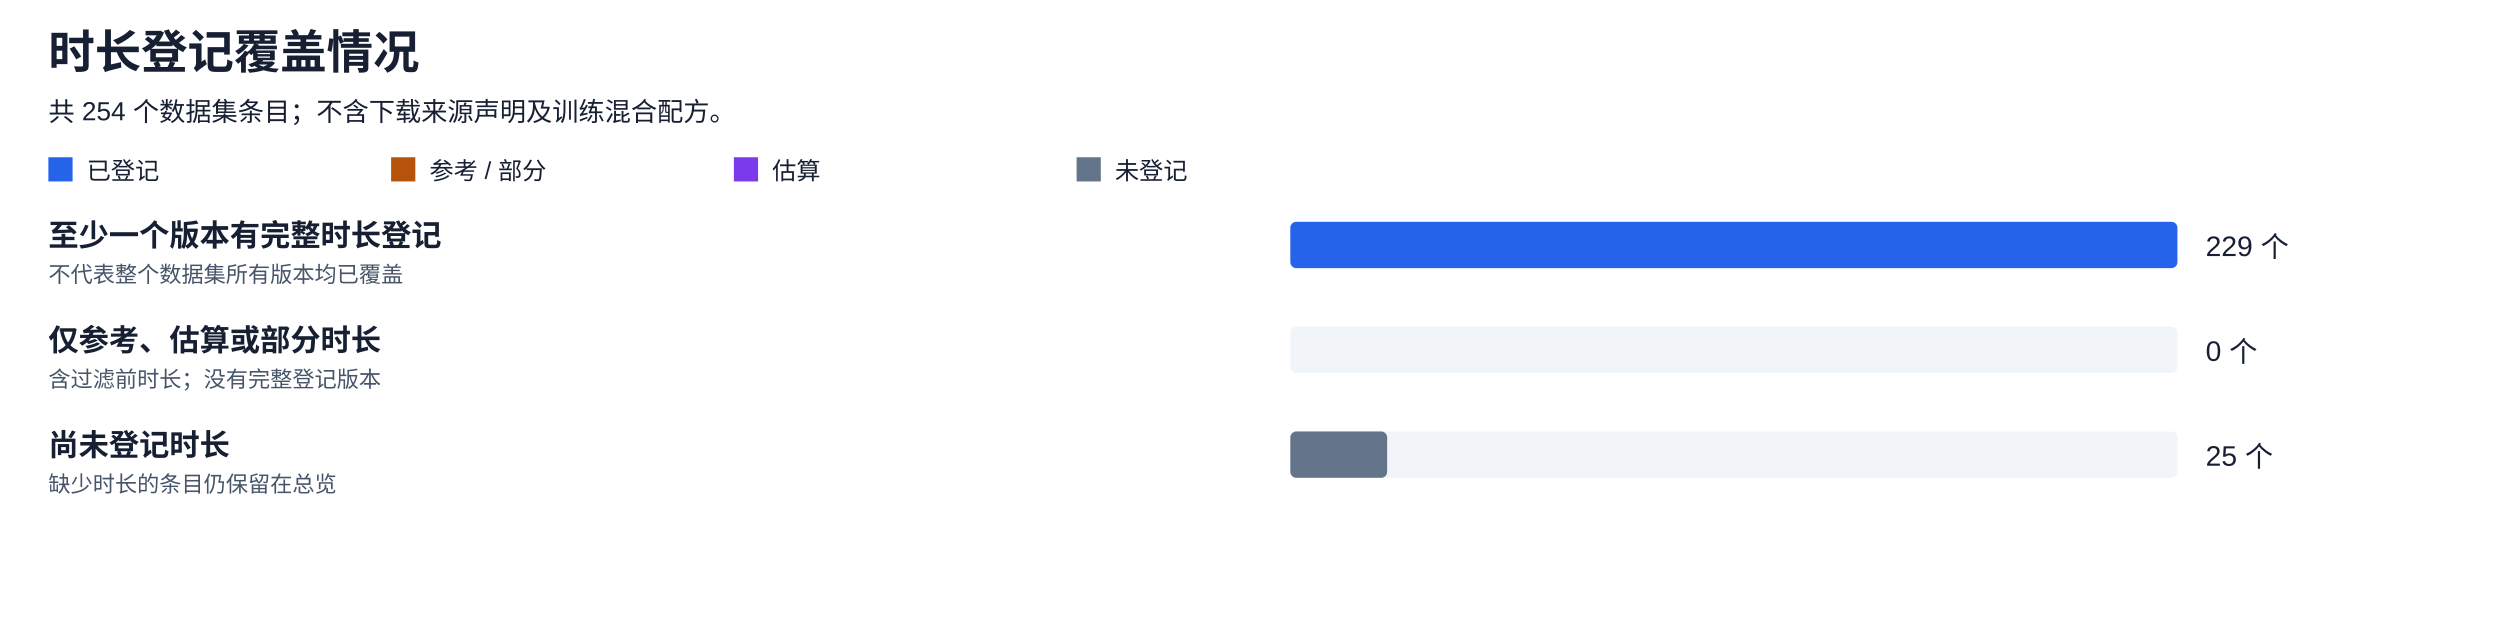
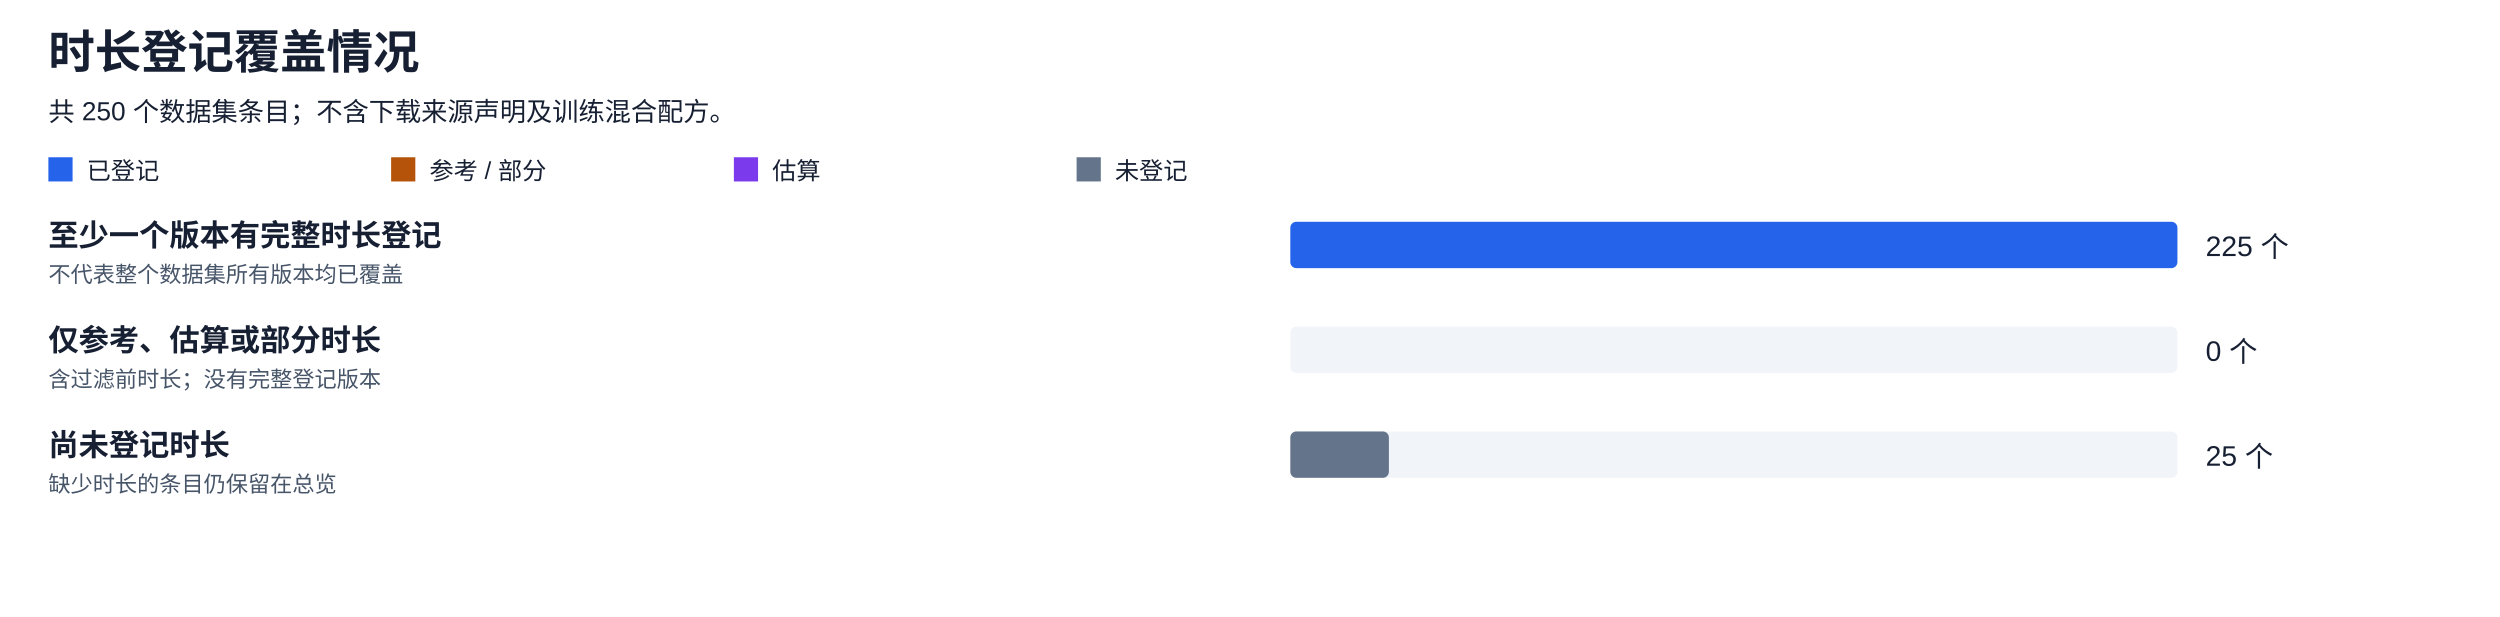
<svg xmlns="http://www.w3.org/2000/svg" width="1240" height="306" viewBox="0 0 1240 306" role="img" aria-labelledby="title desc">
  <rect width="100%" height="100%" fill="white" />
  <g font-family="Arial, Noto Sans CJK SC, Microsoft YaHei, sans-serif" fill="#172033">
    <text x="24" y="34" font-size="23" font-weight="700">时长登记覆盖情况</text>
-     <text x="24" y="60" font-size="13">共 254 个数据集条目；不含下载来源声明及训练混合配方。</text>
+     <text x="24" y="60" font-size="13">共 250 个数据集条目；不含下载来源声明及训练混合配方。</text>
    <rect x="24" y="78" width="12" height="12" fill="#2563eb" />
    <text x="43" y="89" font-size="12">已登记</text>
    <rect x="194" y="78" width="12" height="12" fill="#b45309" />
    <text x="213" y="89" font-size="12">参考 / 部分</text>
    <rect x="364" y="78" width="12" height="12" fill="#7c3aed" />
    <text x="383" y="89" font-size="12">估算</text>
    <rect x="534" y="78" width="12" height="12" fill="#64748b" />
    <text x="553" y="89" font-size="12">未登记</text>
    <text x="24" y="122" font-size="15" font-weight="600">至少一个版本有完整时长登记</text>
    <text x="24" y="140" font-size="11" fill="#475569">不代表整个数据集所有版本均已覆盖</text>
    <rect x="640" y="110" width="440" height="23" rx="3" fill="#f1f5f9" />
    <rect x="640" y="110" width="440.00" height="23" rx="3" fill="#2563eb" />
-     <text x="1094" y="127" font-size="14">229 个</text>
+     <text x="1094" y="127" font-size="14">225 个</text>
    <text x="24" y="174" font-size="15" font-weight="600">仅参考、估算或部分时长</text>
    <text x="24" y="192" font-size="11" fill="#475569">含过滤前时长；没有完整登记版本</text>
    <rect x="640" y="162" width="440" height="23" rx="3" fill="#f1f5f9" />
    <rect x="640" y="162" width="0.00" height="23" rx="3" fill="#b45309" />
    <text x="1094" y="179" font-size="14">0 个</text>
    <text x="24" y="226" font-size="15" font-weight="600">尚未登记时长</text>
    <text x="24" y="244" font-size="11" fill="#475569">缺少时长的条目仍保留在总览</text>
    <rect x="640" y="214" width="440" height="23" rx="3" fill="#f1f5f9" />
-     <rect x="640" y="214" width="48.03" height="23" rx="3" fill="#64748b" />
+     <rect x="640" y="214" width="48.89" height="23" rx="3" fill="#64748b" />
    <text x="1094" y="231" font-size="14">25 个</text>
  </g>
</svg>
